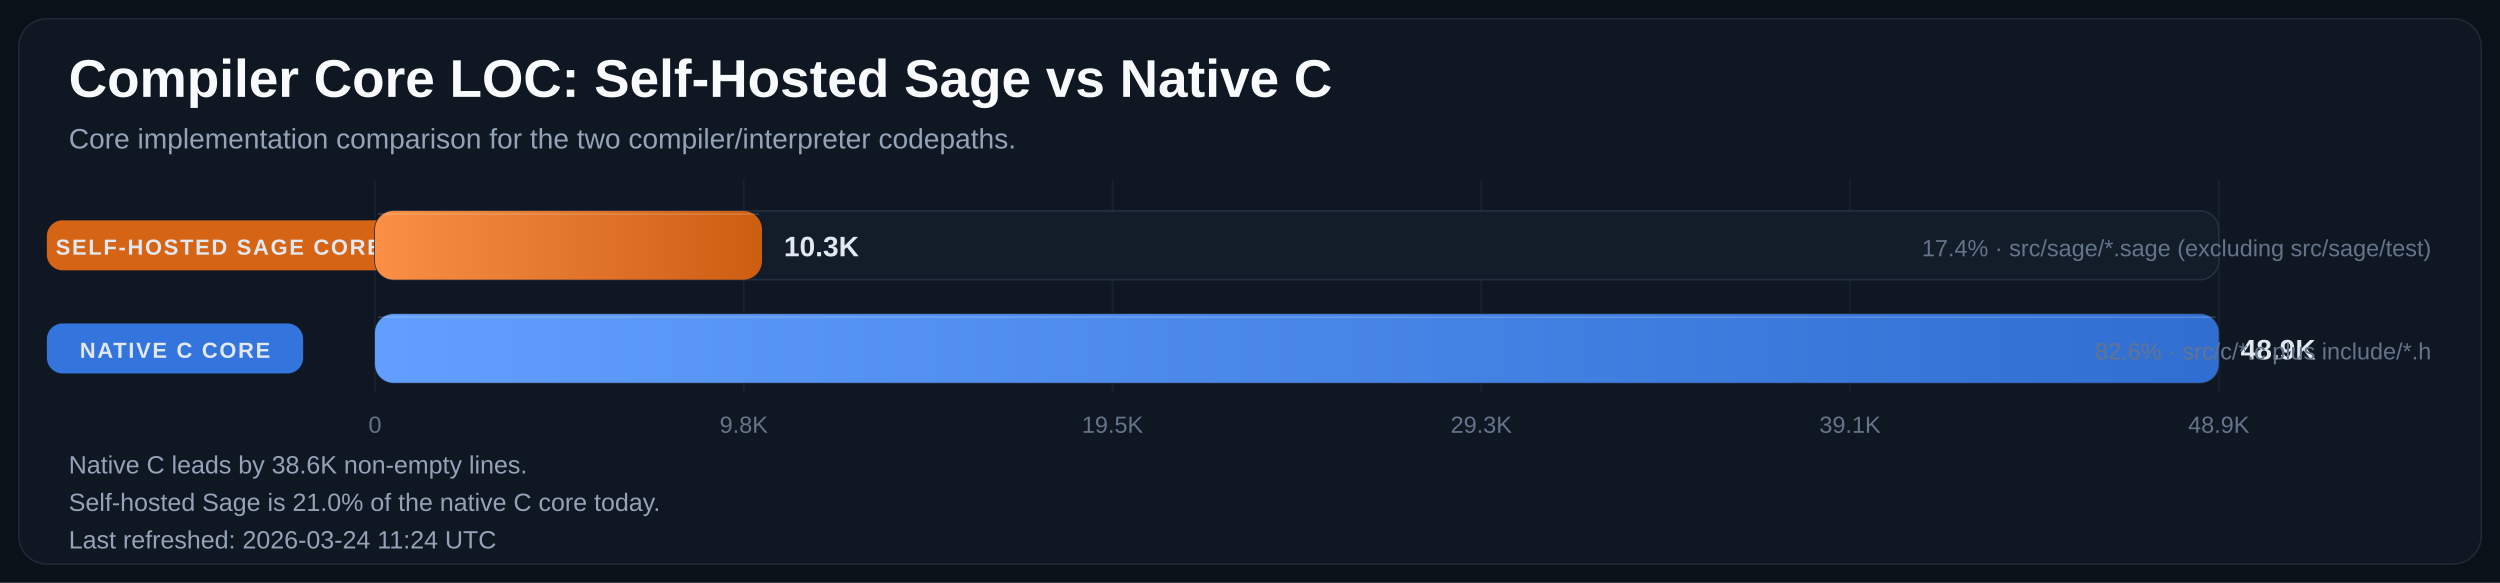
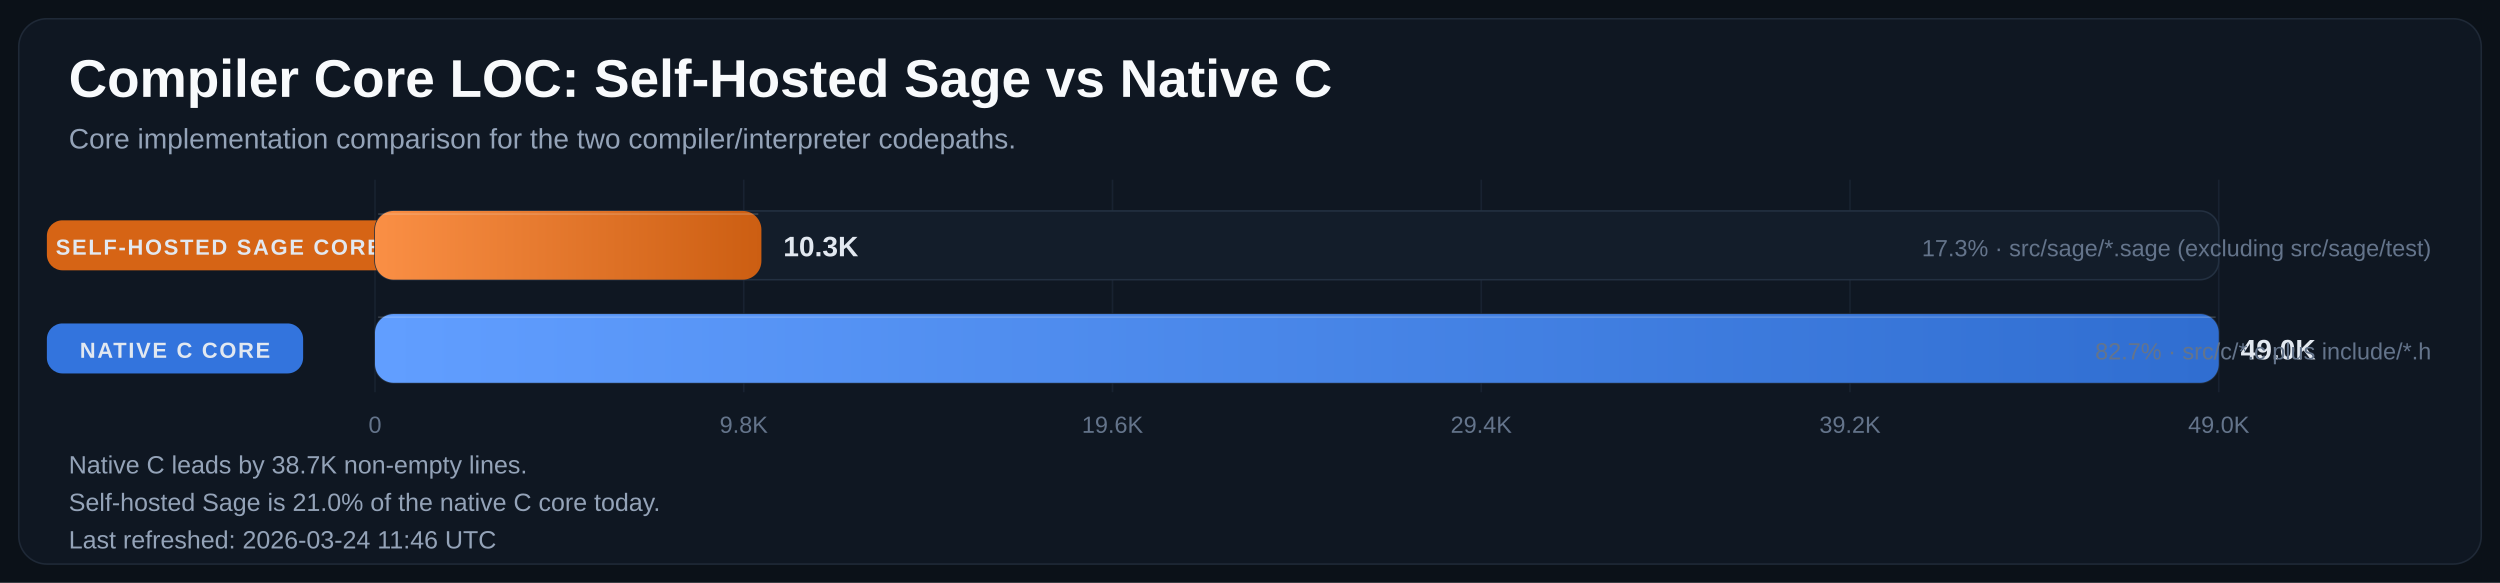
<svg xmlns="http://www.w3.org/2000/svg" width="1600" height="373" viewBox="0 0 1600 373" role="img" aria-labelledby="title desc">
  <defs>
    <linearGradient id="bar-gradient-0" x1="0%" y1="0%" x2="100%" y2="0%">
      <stop offset="0%" stop-color="#FA8F45" />
      <stop offset="100%" stop-color="#CC5E12" />
    </linearGradient>
    <linearGradient id="bar-gradient-1" x1="0%" y1="0%" x2="100%" y2="0%">
      <stop offset="0%" stop-color="#619EFF" />
      <stop offset="100%" stop-color="#306ED1" />
    </linearGradient>
  </defs>
  <rect width="100%" height="100%" fill="#0B1118" />
  <rect x="12" y="12" width="1576" height="349" rx="18" fill="#0F1722" stroke="#1F2937" />
  <text x="44" y="62" fill="#F8FAFC" font-size="34" font-family="Segoe UI, Arial, sans-serif" font-weight="700">Compiler Core LOC: Self-Hosted Sage vs Native C</text>
  <text x="44" y="95" fill="#94A3B8" font-size="18" font-family="Segoe UI, Arial, sans-serif">Core implementation comparison for the two compiler/interpreter codepaths.</text>
  <line x1="240.0" y1="115" x2="240.0" y2="251" stroke="#182231" stroke-width="1" />
  <text x="240.0" y="277" text-anchor="middle" fill="#64748B" font-size="15" font-family="Segoe UI, Arial, sans-serif">0</text>
  <line x1="476.0" y1="115" x2="476.0" y2="251" stroke="#182231" stroke-width="1" />
  <text x="476.0" y="277" text-anchor="middle" fill="#64748B" font-size="15" font-family="Segoe UI, Arial, sans-serif">9.8K</text>
  <line x1="712.0" y1="115" x2="712.0" y2="251" stroke="#182231" stroke-width="1" />
-   <text x="712.0" y="277" text-anchor="middle" fill="#64748B" font-size="15" font-family="Segoe UI, Arial, sans-serif">19.5K</text>
+   <text x="712.0" y="277" text-anchor="middle" fill="#64748B" font-size="15" font-family="Segoe UI, Arial, sans-serif">19.6K</text>
  <line x1="948.0" y1="115" x2="948.0" y2="251" stroke="#182231" stroke-width="1" />
-   <text x="948.0" y="277" text-anchor="middle" fill="#64748B" font-size="15" font-family="Segoe UI, Arial, sans-serif">29.3K</text>
+   <text x="948.0" y="277" text-anchor="middle" fill="#64748B" font-size="15" font-family="Segoe UI, Arial, sans-serif">29.4K</text>
  <line x1="1184.0" y1="115" x2="1184.0" y2="251" stroke="#182231" stroke-width="1" />
-   <text x="1184.0" y="277" text-anchor="middle" fill="#64748B" font-size="15" font-family="Segoe UI, Arial, sans-serif">39.1K</text>
+   <text x="1184.0" y="277" text-anchor="middle" fill="#64748B" font-size="15" font-family="Segoe UI, Arial, sans-serif">39.2K</text>
  <line x1="1420.0" y1="115" x2="1420.0" y2="251" stroke="#182231" stroke-width="1" />
-   <text x="1420.0" y="277" text-anchor="middle" fill="#64748B" font-size="15" font-family="Segoe UI, Arial, sans-serif">48.9K</text>
+   <text x="1420.0" y="277" text-anchor="middle" fill="#64748B" font-size="15" font-family="Segoe UI, Arial, sans-serif">49.0K</text>
  <rect x="30" y="141.0" width="220" height="32" rx="10" fill="#E06814" opacity="0.95" />
  <text x="140.0" y="163.0" text-anchor="middle" fill="#E2E8F0" font-size="14" font-family="Segoe UI, Arial, sans-serif" font-weight="700" letter-spacing="1.1">SELF-HOSTED SAGE CORE</text>
  <rect x="240" y="135" width="1180" height="44" rx="12" fill="#131D2A" stroke="#233041" />
-   <rect x="240" y="135" width="247.7" height="44" rx="12" fill="url(#bar-gradient-0)" />
-   <line x1="242.0" y1="137.0" x2="485.7" y2="137.0" stroke="#F8FAFC" stroke-opacity="0.18" />
-   <text x="501.7" y="164.0" fill="#E2E8F0" font-size="18" font-family="Segoe UI, Arial, sans-serif" font-weight="700">10.3K</text>
-   <text x="1556" y="164.0" text-anchor="end" fill="#64748B" font-size="15" font-family="Segoe UI, Arial, sans-serif">17.4% · src/sage/*.sage (excluding src/sage/test)</text>
+   <rect x="240" y="135" width="247.3" height="44" rx="12" fill="url(#bar-gradient-0)" />
+   <line x1="242.0" y1="137.0" x2="485.3" y2="137.0" stroke="#F8FAFC" stroke-opacity="0.18" />
+   <text x="501.3" y="164.0" fill="#E2E8F0" font-size="18" font-family="Segoe UI, Arial, sans-serif" font-weight="700">10.3K</text>
+   <text x="1556" y="164.0" text-anchor="end" fill="#64748B" font-size="15" font-family="Segoe UI, Arial, sans-serif">17.3% · src/sage/*.sage (excluding src/sage/test)</text>
  <rect x="30" y="207.0" width="164" height="32" rx="10" fill="#3479E6" opacity="0.95" />
  <text x="112.0" y="229.0" text-anchor="middle" fill="#E2E8F0" font-size="14" font-family="Segoe UI, Arial, sans-serif" font-weight="700" letter-spacing="1.1">NATIVE C CORE</text>
  <rect x="240" y="201" width="1180" height="44" rx="12" fill="#131D2A" stroke="#233041" />
  <rect x="240" y="201" width="1180.0" height="44" rx="12" fill="url(#bar-gradient-1)" />
  <line x1="242.0" y1="203.0" x2="1418.0" y2="203.0" stroke="#F8FAFC" stroke-opacity="0.18" />
-   <text x="1434.0" y="230.0" fill="#E2E8F0" font-size="18" font-family="Segoe UI, Arial, sans-serif" font-weight="700">48.9K</text>
-   <text x="1556" y="230.0" text-anchor="end" fill="#64748B" font-size="15" font-family="Segoe UI, Arial, sans-serif">82.6% · src/c/*.c plus include/*.h</text>
-   <text x="44" y="303" fill="#94A3B8" font-size="16" font-family="Segoe UI, Arial, sans-serif">Native C leads by 38.6K non-empty lines.</text>
+   <text x="1434.0" y="230.0" fill="#E2E8F0" font-size="18" font-family="Segoe UI, Arial, sans-serif" font-weight="700">49.0K</text>
+   <text x="1556" y="230.0" text-anchor="end" fill="#64748B" font-size="15" font-family="Segoe UI, Arial, sans-serif">82.7% · src/c/*.c plus include/*.h</text>
+   <text x="44" y="303" fill="#94A3B8" font-size="16" font-family="Segoe UI, Arial, sans-serif">Native C leads by 38.7K non-empty lines.</text>
  <text x="44" y="327" fill="#94A3B8" font-size="16" font-family="Segoe UI, Arial, sans-serif">Self-hosted Sage is 21.0% of the native C core today.</text>
-   <text x="44" y="351" fill="#94A3B8" font-size="16" font-family="Segoe UI, Arial, sans-serif">Last refreshed: 2026-03-24 11:24 UTC</text>
+   <text x="44" y="351" fill="#94A3B8" font-size="16" font-family="Segoe UI, Arial, sans-serif">Last refreshed: 2026-03-24 11:46 UTC</text>
</svg>
